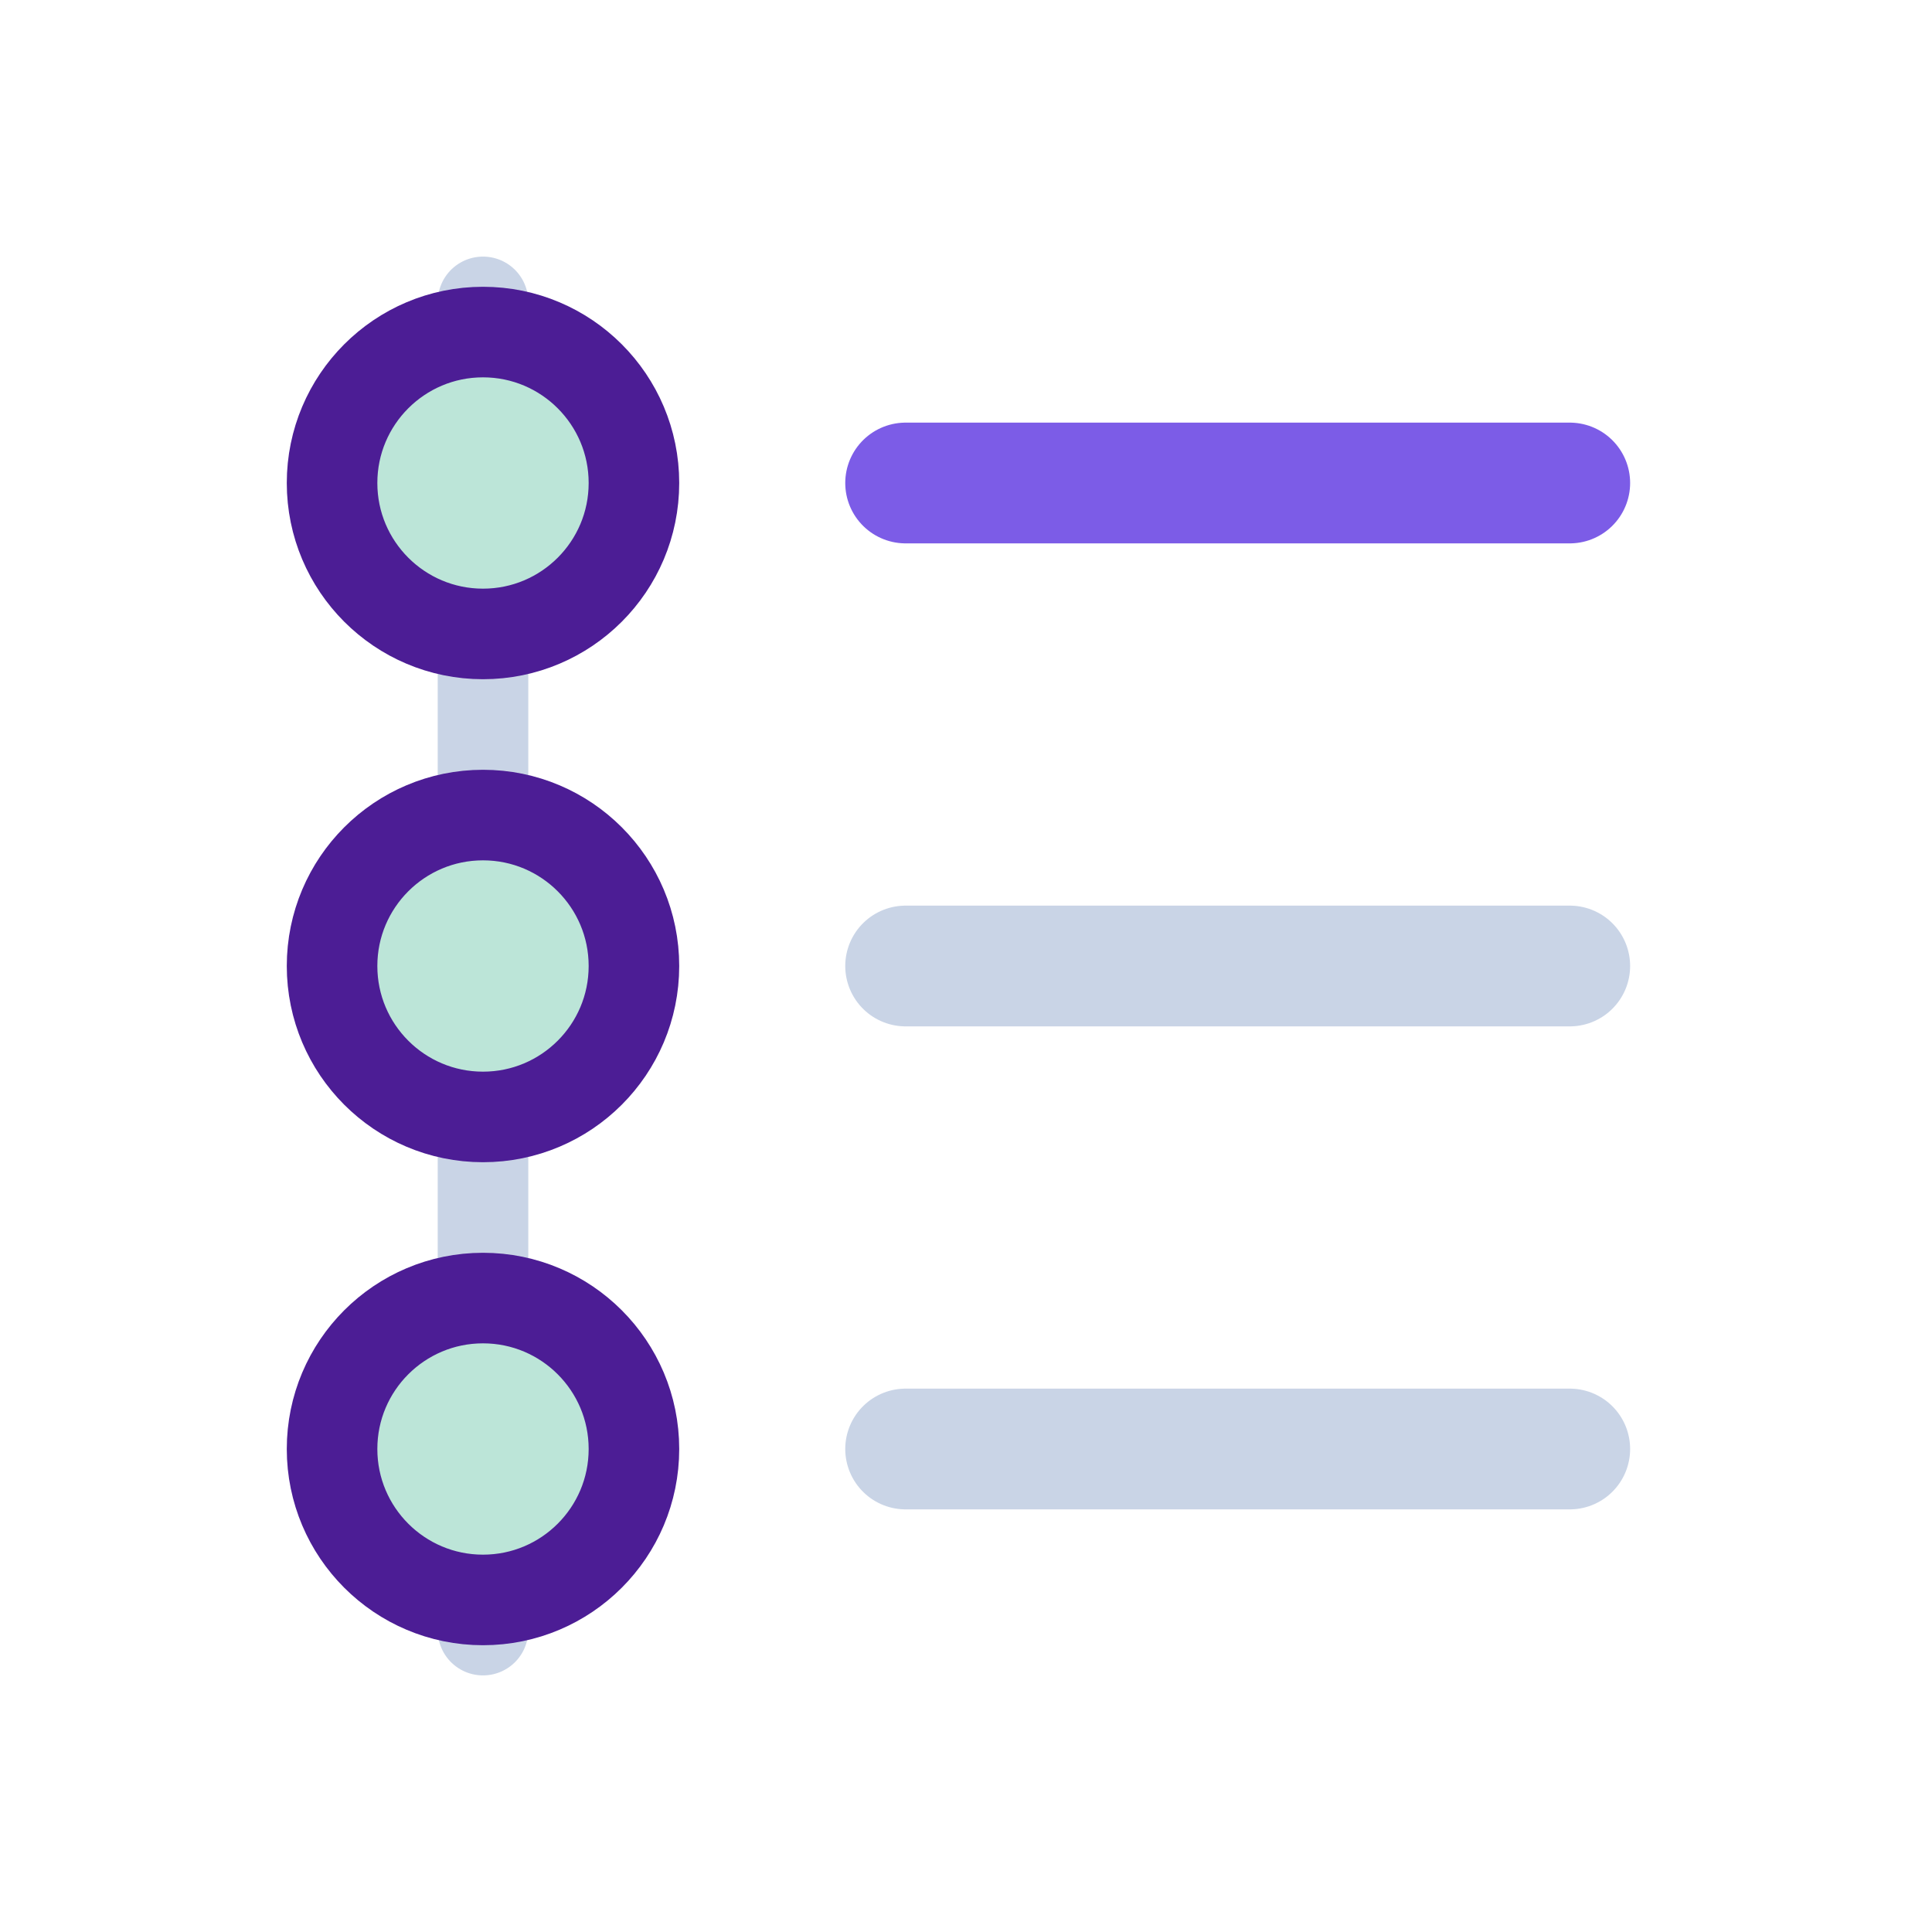
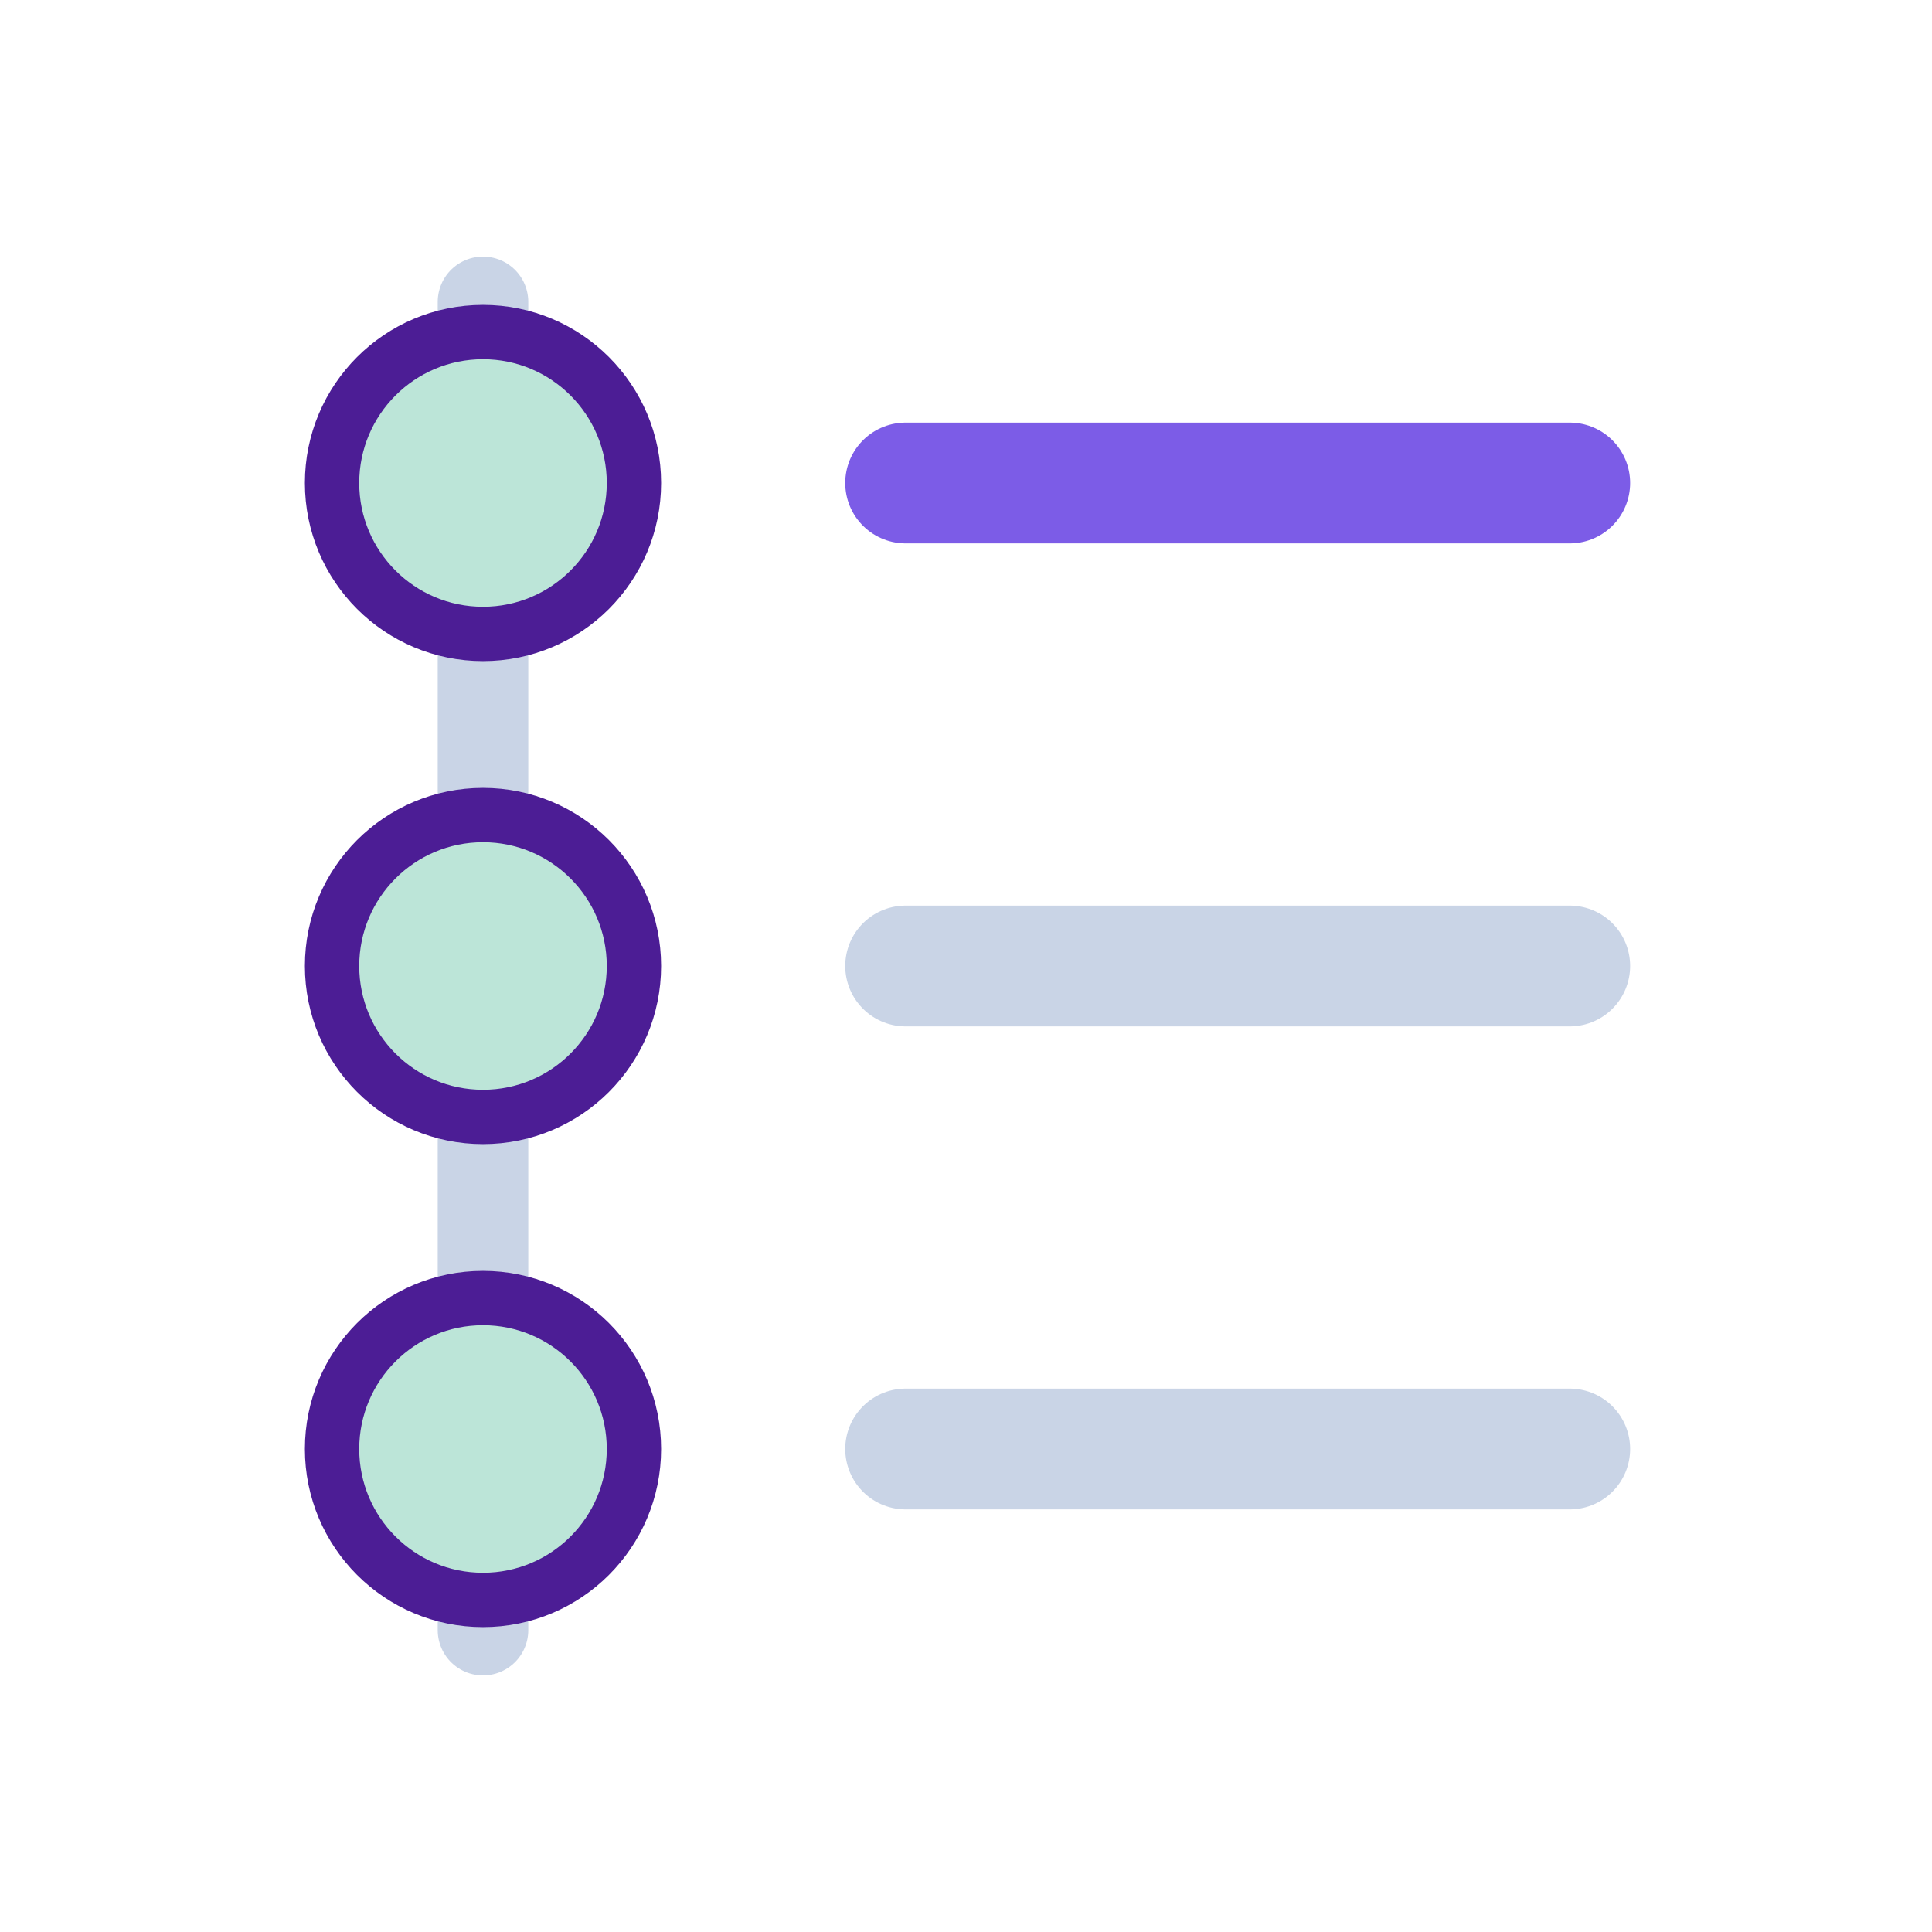
<svg xmlns="http://www.w3.org/2000/svg" viewBox="0 0 32 32" fill="none" role="img" aria-label="Activity history">
  <g stroke-linecap="round" stroke-linejoin="round">
    <path d="M8 5V27" fill="none" stroke="#C9D4E6" stroke-width="1.5" class="trace" style="--delay:0ms;--duration:800ms" pathLength="1" />
    <g class="grow" style="--delay:200ms;--duration:350ms">
-       <circle cx="8" cy="8" r="2.5" fill="#BCE5D8" stroke="#4C1D95" stroke-width="1.5" />
+       <circle cx="8" cy="8" r="2.5" fill="#BCE5D8" stroke="#4C1D95" stroke-width="0.9" />
    </g>
    <path d="M15 8h11" fill="none" stroke="#7C5CE7" stroke-width="2" class="trace" style="--delay:400ms;--duration:420ms" pathLength="1" />
    <g class="grow" style="--delay:400ms;--duration:350ms">
-       <circle cx="8" cy="16" r="2.5" fill="#BCE5D8" stroke="#4C1D95" stroke-width="1.5" />
+       <circle cx="8" cy="16" r="2.5" fill="#BCE5D8" stroke="#4C1D95" stroke-width="0.9" />
    </g>
    <path d="M15 16h11" fill="none" stroke="#C9D4E6" stroke-width="2" class="trace" style="--delay:600ms;--duration:420ms" pathLength="1" />
    <g class="grow" style="--delay:600ms;--duration:350ms">
-       <circle cx="8" cy="24" r="2.5" fill="#BCE5D8" stroke="#4C1D95" stroke-width="1.5" />
+       <circle cx="8" cy="24" r="2.5" fill="#BCE5D8" stroke="#4C1D95" stroke-width="0.9" />
    </g>
    <path d="M15 24h11" fill="none" stroke="#C9D4E6" stroke-width="2" class="trace" style="--delay:800ms;--duration:420ms" pathLength="1" />
  </g>
</svg>
